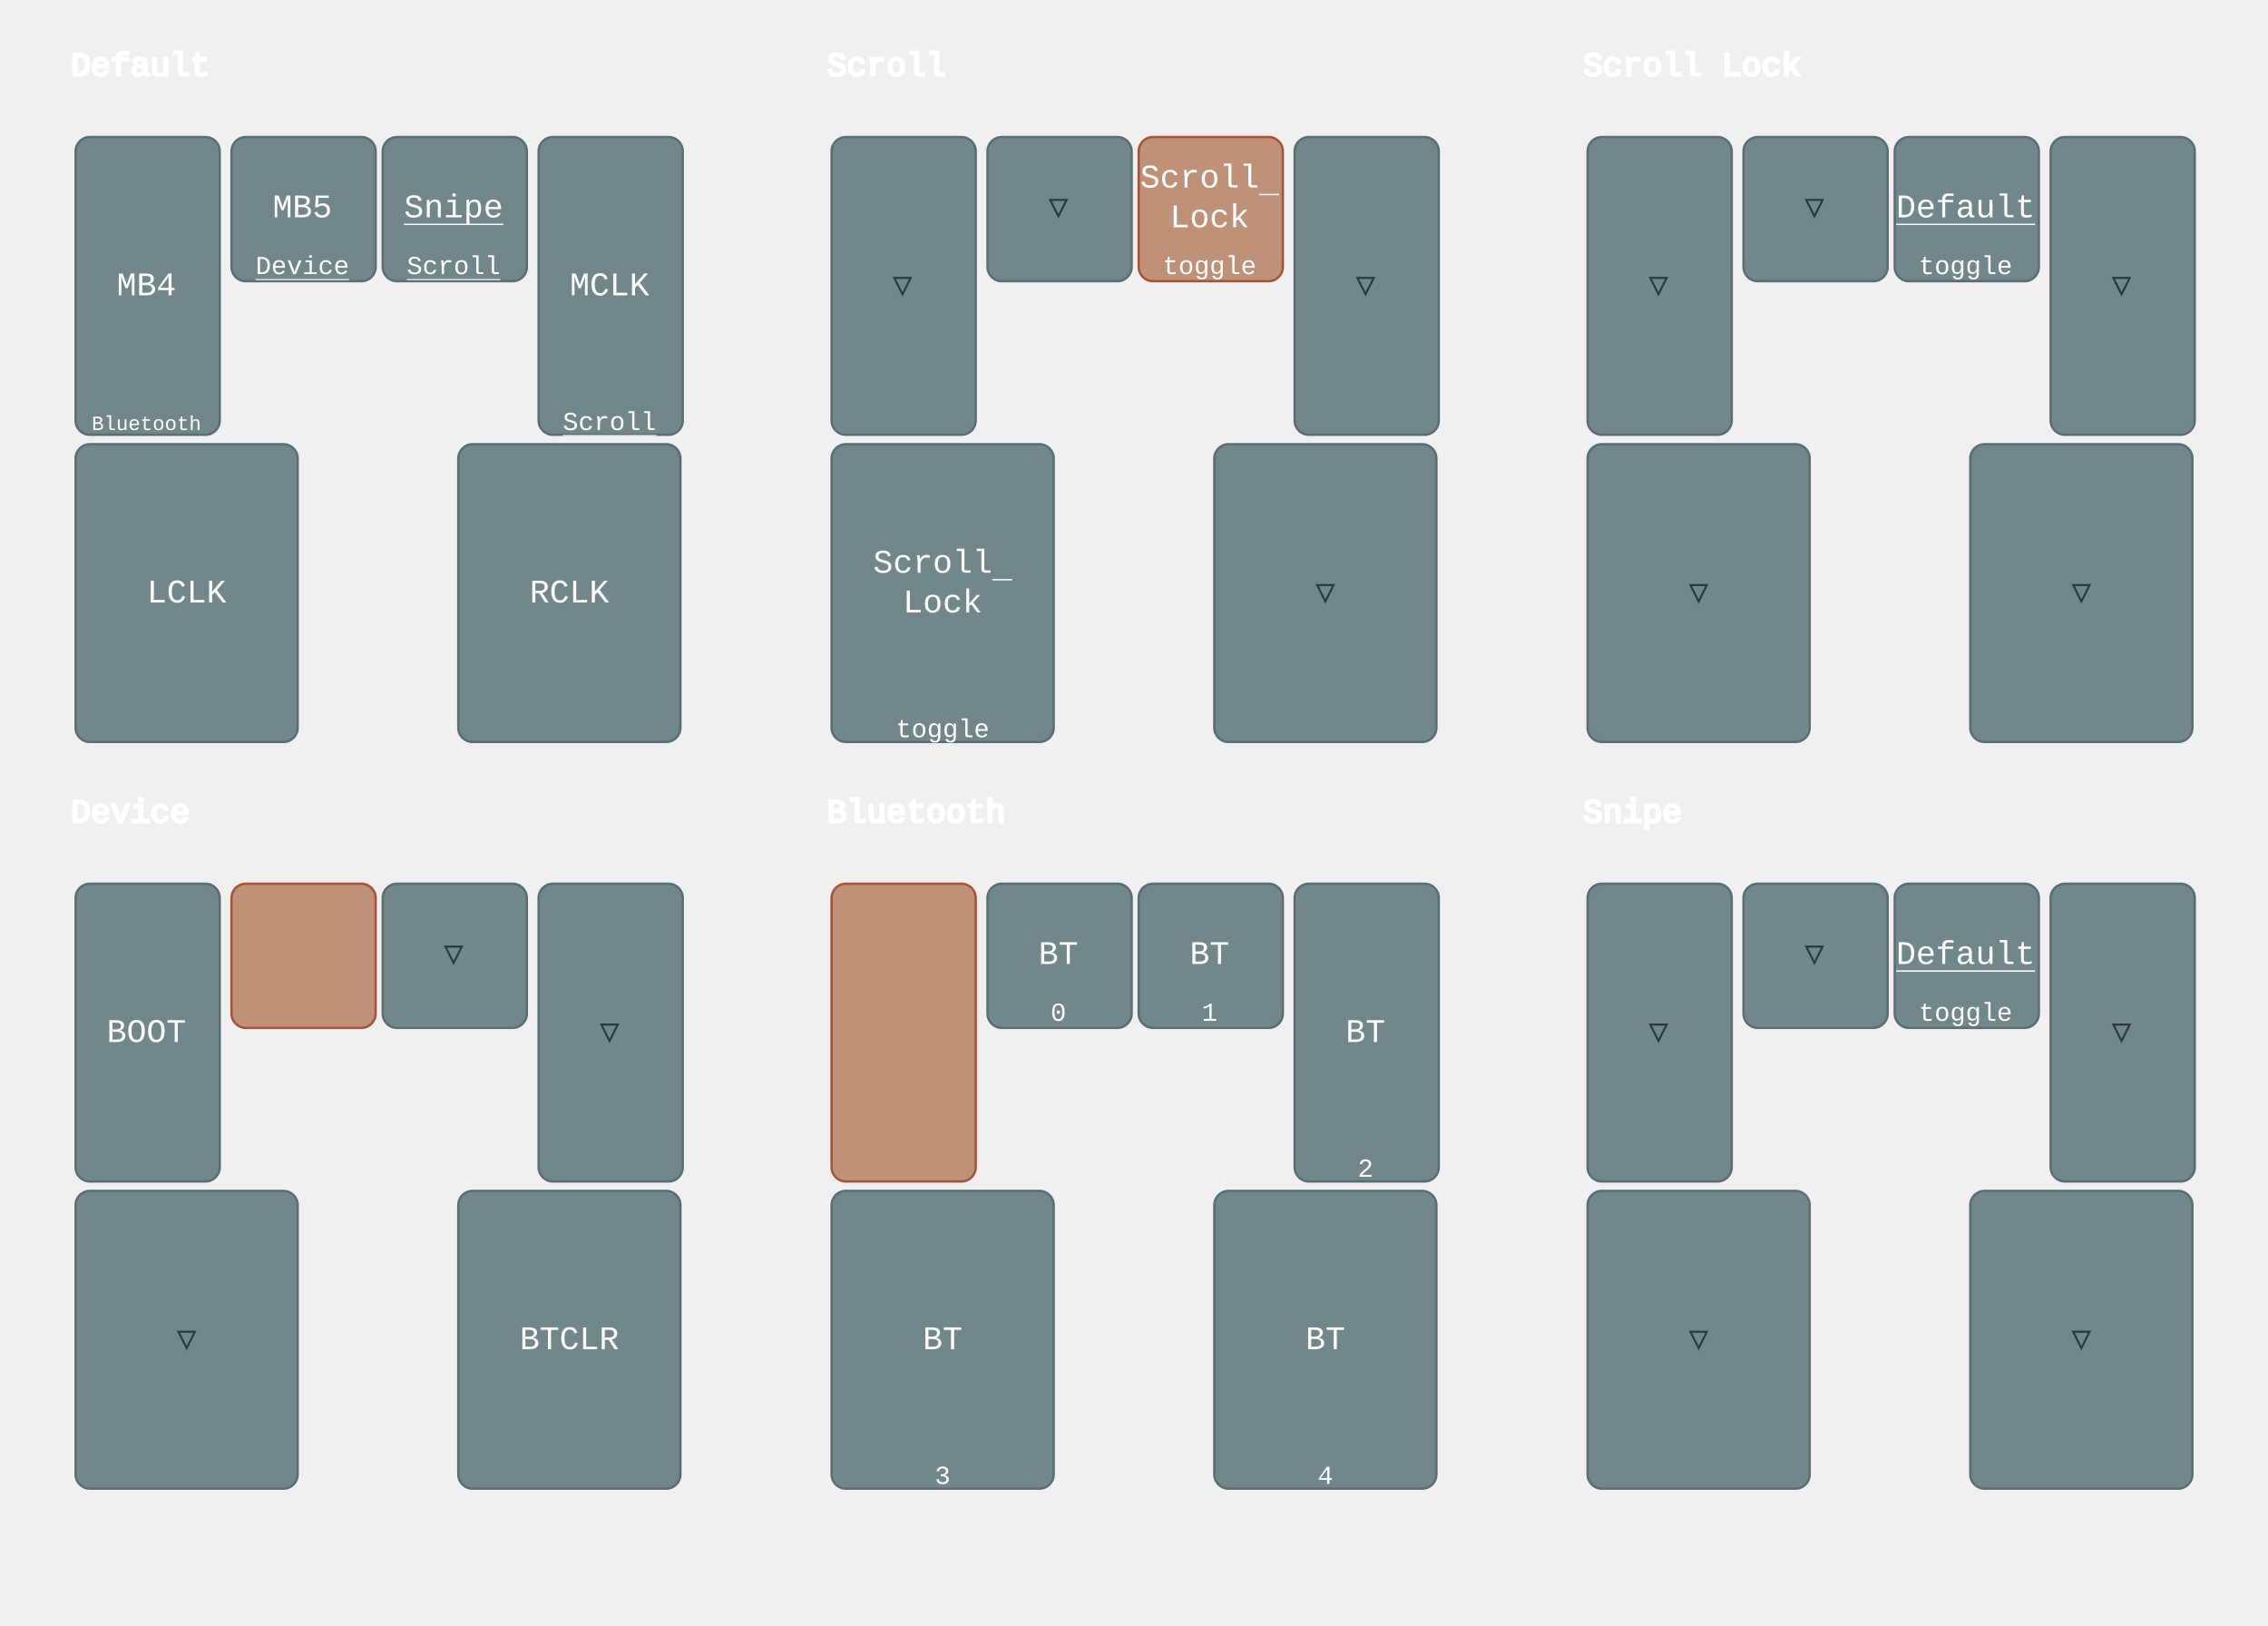
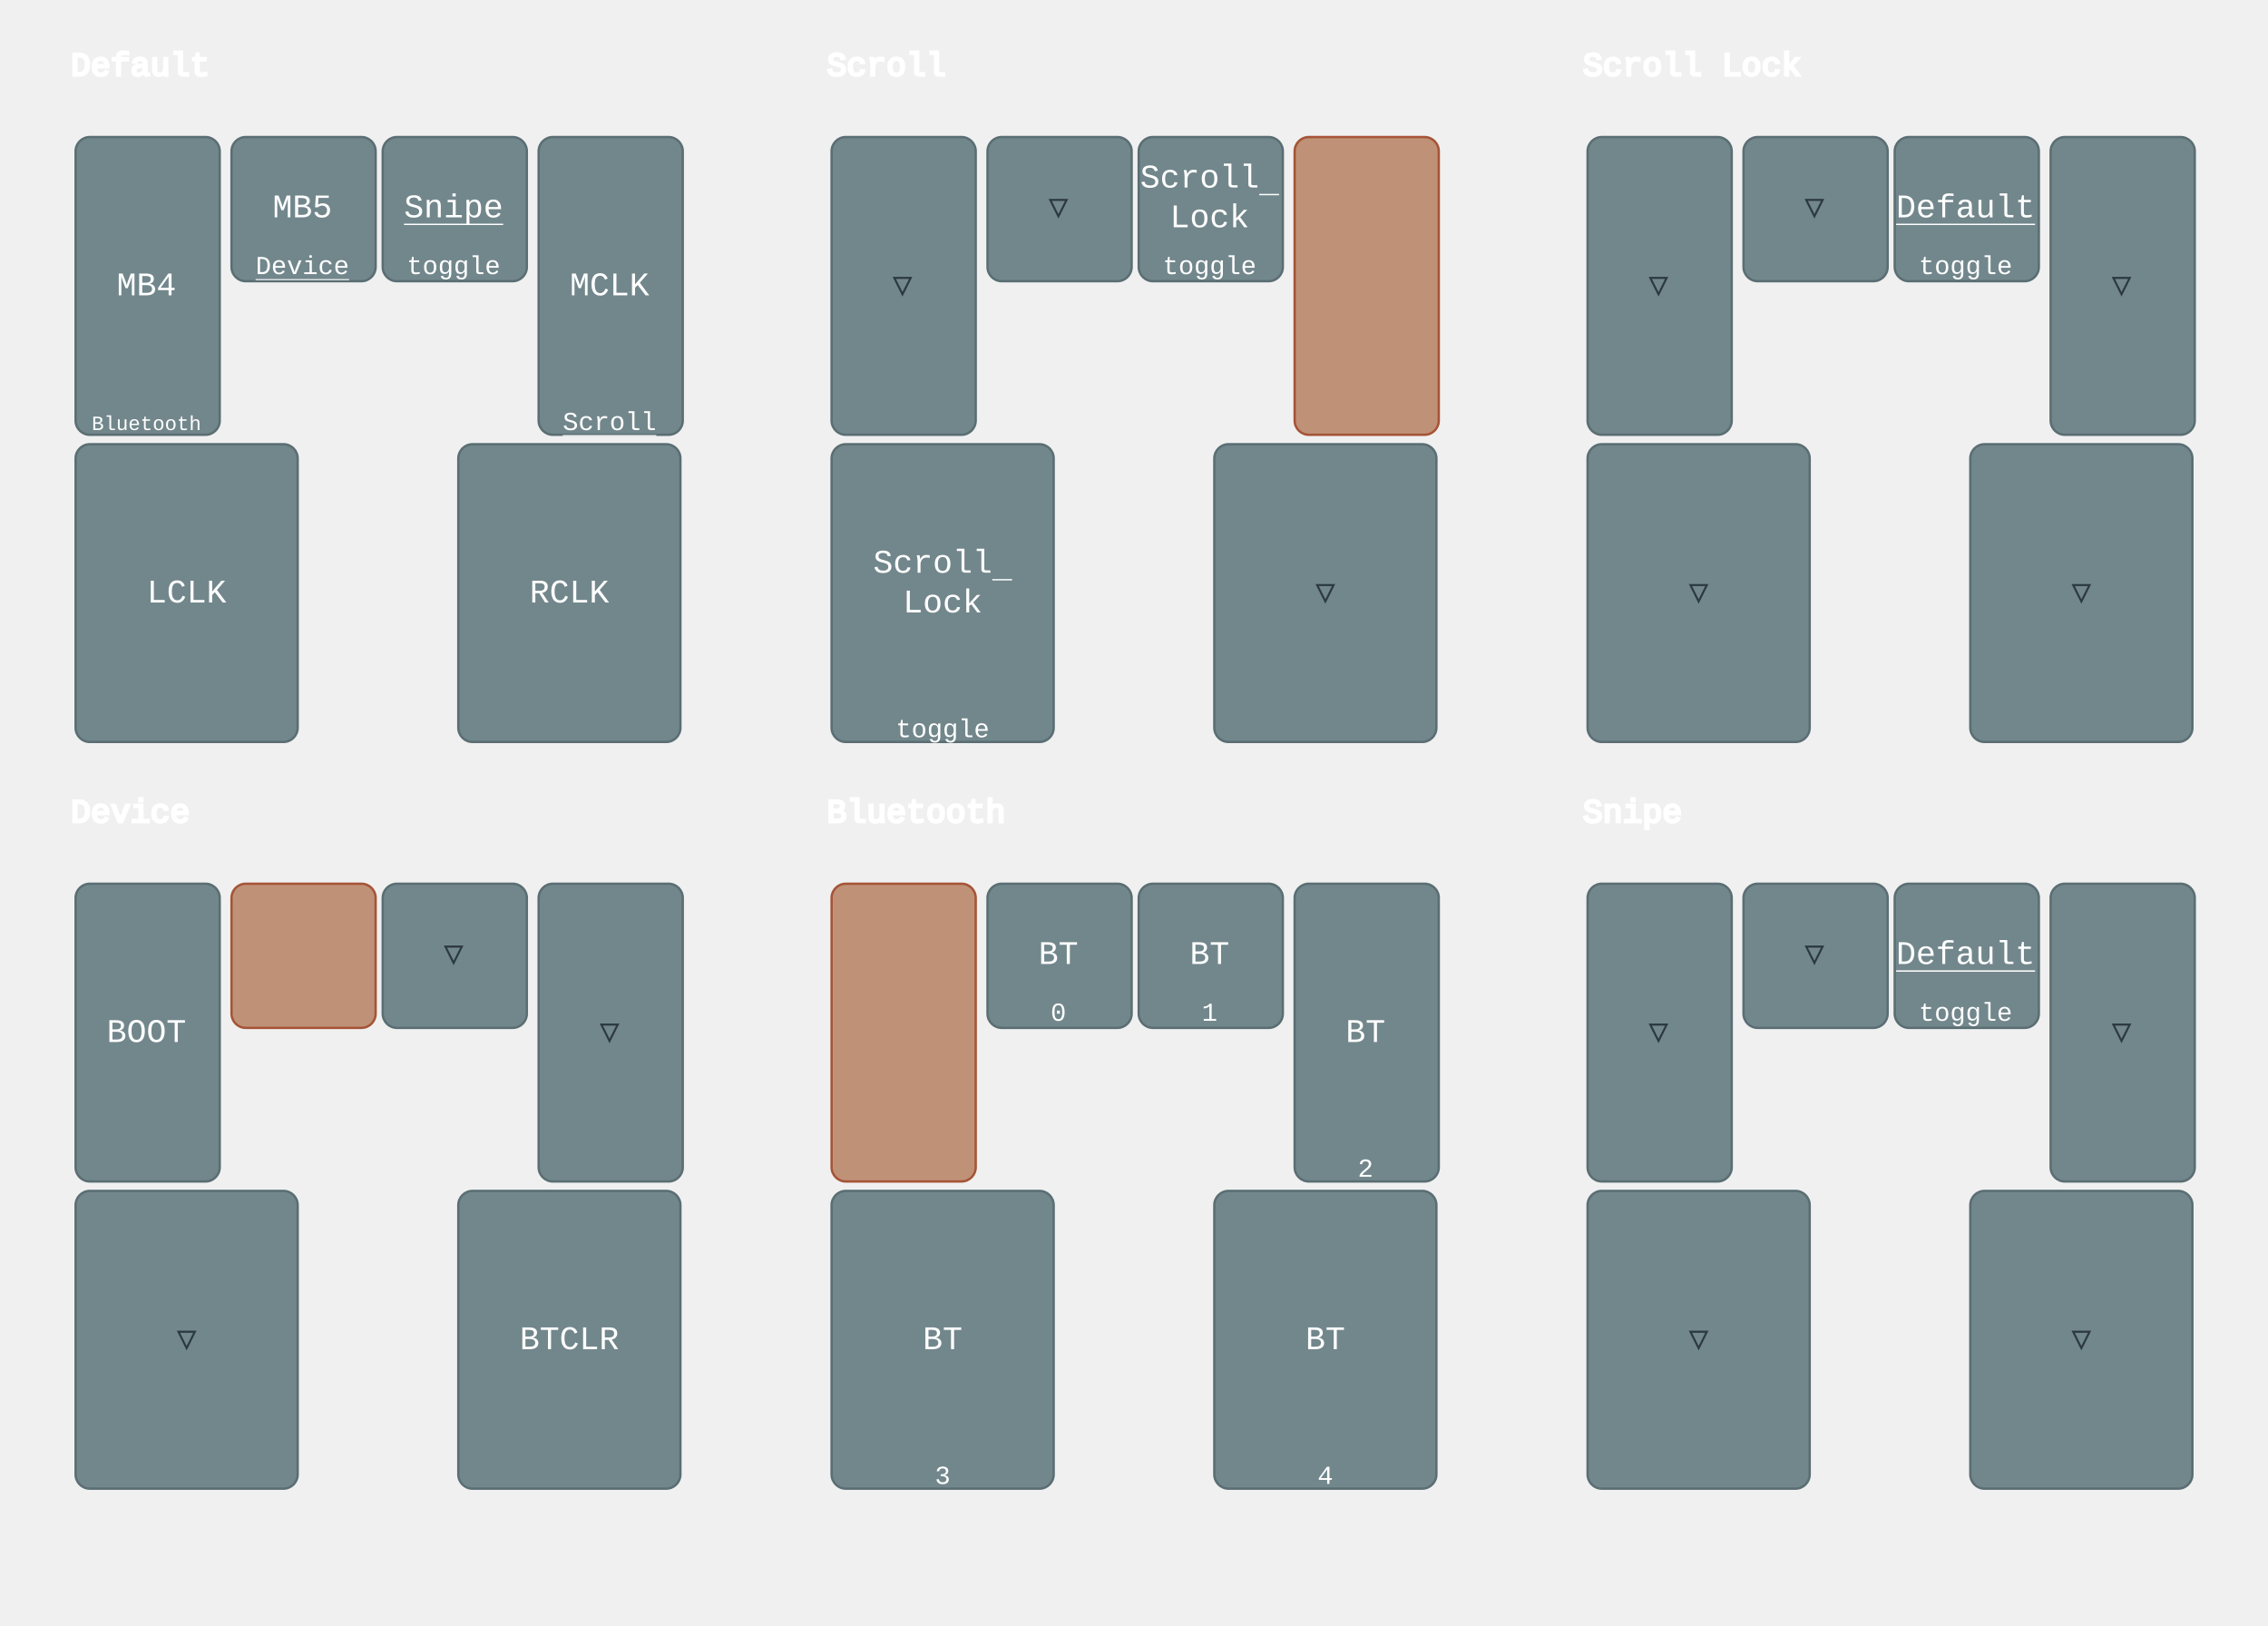
<svg xmlns="http://www.w3.org/2000/svg" width="960" height="688" viewBox="0 0 960 688" class="keymap">
  <style>svg path {
    fill: inherit;
}
svg.keymap {
    font-family: Menlo,SFMono-Regular,Consolas,Liberation Mono,monospace;
    font-size: 14px;
    font-kerning: normal;
    text-rendering: optimizeLegibility;
    fill: #FFF;
    background: #141F26;
}
rect.key {
    fill: #72878C;
    stroke: #5A6E73;
    stroke-width: 1;
}
rect.side {
    filter: brightness(90%);
}
rect.combo, rect.combo-separate {
    fill: #54929b;
    stroke: #007772;
}
rect.held, rect.combo.held {
    stroke: #A65437;
    fill: #BF9278;
}
rect.ghost, rect.combo.ghost {
    stroke-dasharray: 4, 4;
    stroke-width: 2;
}
text {
    text-anchor: middle;
    dominant-baseline: middle;
}
text.label {
    text-anchor: start;
    stroke: white;
    paint-order: stroke;
}
text.combo, text.hold, text.shifted, text.left, text.right, text.tl, text.tr, text.bl, text.br {
    font-size: 11px;
}
text.hold, text.bl, text.br {
    text-anchor: middle;
    dominant-baseline: auto;
}
text.shifted, text.tl, text.tr {
    text-anchor: middle;
    dominant-baseline: hanging;
}
text.left, text.tl, text.bl {
    text-anchor: start;
}
text.right, text.tr, text.br {
    text-anchor: end;
}
text.layer-activator {
    text-decoration: underline;
}
text.combo.hold, text.combo.shifted, text.combo.left, text.combo.right {
    font-size: 8px;
}
text.trans {
    fill: #2C3A40;
}
path.combo {
    stroke-width: 1;
    stroke: gray;
    fill: none;
}
.icon-tabler &gt; path {
    fill: inherit;
    stroke: inherit;
    stroke-width: 2;
}
.icon-tabler &gt; path[stroke="none"][fill="none"] {
    visibility: hidden;
}</style>
  <g transform="translate(30, 0)" class="layer-Default">
    <text x="0" y="28" class="label" id="Default">Default</text>
    <g transform="translate(0, 56)">
      <g transform="translate(32, 65)" class="key keypos-0">
        <rect rx="6" ry="6" x="-30" y="-63" width="61" height="126" class="key" />
        <text x="0" y="0" class="key tap">MB4</text>
        <a href="#Bluetooth">
          <text x="0" y="61" class="key hold layer-activator">
            <tspan style="font-size: 78%">Bluetooth</tspan>
          </text>
        </a>
      </g>
      <g transform="translate(98, 32)" class="key keypos-1">
        <rect rx="6" ry="6" x="-30" y="-30" width="61" height="61" class="key" />
        <text x="0" y="0" class="key tap">MB5</text>
        <a href="#Device">
          <text x="0" y="28" class="key hold layer-activator">Device</text>
        </a>
      </g>
      <g transform="translate(162, 32)" class="key keypos-2">
        <rect rx="6" ry="6" x="-30" y="-30" width="61" height="61" class="key" />
        <a href="#Snipe">
          <text x="0" y="0" class="key tap layer-activator">Snipe</text>
        </a>
-         <a href="#Scroll">
-           <text x="0" y="28" class="key hold layer-activator">Scroll</text>
-         </a>
+         <text x="0" y="28" class="key hold">toggle</text>
      </g>
      <g transform="translate(228, 65)" class="key keypos-3">
        <rect rx="6" ry="6" x="-30" y="-63" width="61" height="126" class="key" />
        <text x="0" y="0" class="key tap">MCLK</text>
        <a href="#Scroll">
          <text x="0" y="61" class="key hold layer-activator">Scroll</text>
        </a>
      </g>
      <g transform="translate(49, 195)" class="key keypos-4">
        <rect rx="6" ry="6" x="-47" y="-63" width="94" height="126" class="key" />
        <text x="0" y="0" class="key tap">LCLK</text>
      </g>
      <g transform="translate(211, 195)" class="key keypos-5">
        <rect rx="6" ry="6" x="-47" y="-63" width="94" height="126" class="key" />
        <text x="0" y="0" class="key tap">RCLK</text>
      </g>
    </g>
  </g>
  <g transform="translate(350, 0)" class="layer-Scroll">
    <text x="0" y="28" class="label" id="Scroll">Scroll</text>
    <g transform="translate(0, 56)">
      <g transform="translate(32, 65)" class="key trans keypos-0">
        <rect rx="6" ry="6" x="-30" y="-63" width="61" height="126" class="key trans" />
        <text x="0" y="0" class="key trans tap">▽</text>
      </g>
      <g transform="translate(98, 32)" class="key trans keypos-1">
        <rect rx="6" ry="6" x="-30" y="-30" width="61" height="61" class="key trans" />
        <text x="0" y="0" class="key trans tap">▽</text>
      </g>
-       <g transform="translate(162, 32)" class="key held keypos-2">
-         <rect rx="6" ry="6" x="-30" y="-30" width="61" height="61" class="key held" />
-         <a href="#Scroll-Lock">
-           <text x="0" y="0" class="key held tap layer-activator">
-             <tspan x="0" dy="-0.9em">Scroll</tspan>
-             <tspan x="0" dy="1.2em">Lock</tspan>
-           </text>
-         </a>
-         <text x="0" y="28" class="key held hold">toggle</text>
-       </g>
-       <g transform="translate(228, 65)" class="key trans keypos-3">
-         <rect rx="6" ry="6" x="-30" y="-63" width="61" height="126" class="key trans" />
-         <text x="0" y="0" class="key trans tap">▽</text>
-       </g>
-       <g transform="translate(49, 195)" class="key keypos-4">
-         <rect rx="6" ry="6" x="-47" y="-63" width="94" height="126" class="key" />
+       <g transform="translate(162, 32)" class="key keypos-2">
+         <rect rx="6" ry="6" x="-30" y="-30" width="61" height="61" class="key" />
        <a href="#Scroll-Lock">
          <text x="0" y="0" class="key tap layer-activator">
            <tspan x="0" dy="-0.9em">Scroll</tspan>
            <tspan x="0" dy="1.2em">Lock</tspan>
          </text>
        </a>
+         <text x="0" y="28" class="key hold">toggle</text>
+       </g>
+       <g transform="translate(228, 65)" class="key held keypos-3">
+         <rect rx="6" ry="6" x="-30" y="-63" width="61" height="126" class="key held" />
+       </g>
+       <g transform="translate(49, 195)" class="key keypos-4">
+         <rect rx="6" ry="6" x="-47" y="-63" width="94" height="126" class="key" />
+         <a href="#Scroll-Lock">
+           <text x="0" y="0" class="key tap layer-activator">
+             <tspan x="0" dy="-0.9em">Scroll</tspan>
+             <tspan x="0" dy="1.2em">Lock</tspan>
+           </text>
+         </a>
        <text x="0" y="61" class="key hold">toggle</text>
      </g>
      <g transform="translate(211, 195)" class="key trans keypos-5">
        <rect rx="6" ry="6" x="-47" y="-63" width="94" height="126" class="key trans" />
        <text x="0" y="0" class="key trans tap">▽</text>
      </g>
    </g>
  </g>
  <g transform="translate(670, 0)" class="layer-Scroll Lock">
    <text x="0" y="28" class="label" id="Scroll-Lock">Scroll Lock</text>
    <g transform="translate(0, 56)">
      <g transform="translate(32, 65)" class="key trans keypos-0">
        <rect rx="6" ry="6" x="-30" y="-63" width="61" height="126" class="key trans" />
        <text x="0" y="0" class="key trans tap">▽</text>
      </g>
      <g transform="translate(98, 32)" class="key trans keypos-1">
        <rect rx="6" ry="6" x="-30" y="-30" width="61" height="61" class="key trans" />
        <text x="0" y="0" class="key trans tap">▽</text>
      </g>
      <g transform="translate(162, 32)" class="key keypos-2">
        <rect rx="6" ry="6" x="-30" y="-30" width="61" height="61" class="key" />
        <a href="#Default">
          <text x="0" y="0" class="key tap layer-activator">Default</text>
        </a>
        <text x="0" y="28" class="key hold">toggle</text>
      </g>
      <g transform="translate(228, 65)" class="key trans keypos-3">
        <rect rx="6" ry="6" x="-30" y="-63" width="61" height="126" class="key trans" />
        <text x="0" y="0" class="key trans tap">▽</text>
      </g>
      <g transform="translate(49, 195)" class="key trans keypos-4">
        <rect rx="6" ry="6" x="-47" y="-63" width="94" height="126" class="key trans" />
        <text x="0" y="0" class="key trans tap">▽</text>
      </g>
      <g transform="translate(211, 195)" class="key trans keypos-5">
        <rect rx="6" ry="6" x="-47" y="-63" width="94" height="126" class="key trans" />
        <text x="0" y="0" class="key trans tap">▽</text>
      </g>
    </g>
  </g>
  <g transform="translate(30, 316)" class="layer-Device">
    <text x="0" y="28" class="label" id="Device">Device</text>
    <g transform="translate(0, 56)">
      <g transform="translate(32, 65)" class="key keypos-0">
        <rect rx="6" ry="6" x="-30" y="-63" width="61" height="126" class="key" />
        <text x="0" y="0" class="key tap">BOOT</text>
      </g>
      <g transform="translate(98, 32)" class="key held keypos-1">
        <rect rx="6" ry="6" x="-30" y="-30" width="61" height="61" class="key held" />
      </g>
      <g transform="translate(162, 32)" class="key trans keypos-2">
        <rect rx="6" ry="6" x="-30" y="-30" width="61" height="61" class="key trans" />
        <text x="0" y="0" class="key trans tap">▽</text>
      </g>
      <g transform="translate(228, 65)" class="key trans keypos-3">
        <rect rx="6" ry="6" x="-30" y="-63" width="61" height="126" class="key trans" />
        <text x="0" y="0" class="key trans tap">▽</text>
      </g>
      <g transform="translate(49, 195)" class="key trans keypos-4">
        <rect rx="6" ry="6" x="-47" y="-63" width="94" height="126" class="key trans" />
        <text x="0" y="0" class="key trans tap">▽</text>
      </g>
      <g transform="translate(211, 195)" class="key keypos-5">
        <rect rx="6" ry="6" x="-47" y="-63" width="94" height="126" class="key" />
        <text x="0" y="0" class="key tap">BTCLR</text>
      </g>
    </g>
  </g>
  <g transform="translate(350, 316)" class="layer-Bluetooth">
    <text x="0" y="28" class="label" id="Bluetooth">Bluetooth</text>
    <g transform="translate(0, 56)">
      <g transform="translate(32, 65)" class="key held keypos-0">
        <rect rx="6" ry="6" x="-30" y="-63" width="61" height="126" class="key held" />
      </g>
      <g transform="translate(98, 32)" class="key keypos-1">
        <rect rx="6" ry="6" x="-30" y="-30" width="61" height="61" class="key" />
        <text x="0" y="0" class="key tap">BT</text>
        <text x="0" y="28" class="key hold">0</text>
      </g>
      <g transform="translate(162, 32)" class="key keypos-2">
        <rect rx="6" ry="6" x="-30" y="-30" width="61" height="61" class="key" />
        <text x="0" y="0" class="key tap">BT</text>
        <text x="0" y="28" class="key hold">1</text>
      </g>
      <g transform="translate(228, 65)" class="key keypos-3">
        <rect rx="6" ry="6" x="-30" y="-63" width="61" height="126" class="key" />
        <text x="0" y="0" class="key tap">BT</text>
        <text x="0" y="61" class="key hold">2</text>
      </g>
      <g transform="translate(49, 195)" class="key keypos-4">
        <rect rx="6" ry="6" x="-47" y="-63" width="94" height="126" class="key" />
        <text x="0" y="0" class="key tap">BT</text>
        <text x="0" y="61" class="key hold">3</text>
      </g>
      <g transform="translate(211, 195)" class="key keypos-5">
        <rect rx="6" ry="6" x="-47" y="-63" width="94" height="126" class="key" />
        <text x="0" y="0" class="key tap">BT</text>
        <text x="0" y="61" class="key hold">4</text>
      </g>
    </g>
  </g>
  <g transform="translate(670, 316)" class="layer-Snipe">
    <text x="0" y="28" class="label" id="Snipe">Snipe</text>
    <g transform="translate(0, 56)">
      <g transform="translate(32, 65)" class="key trans keypos-0">
        <rect rx="6" ry="6" x="-30" y="-63" width="61" height="126" class="key trans" />
        <text x="0" y="0" class="key trans tap">▽</text>
      </g>
      <g transform="translate(98, 32)" class="key trans keypos-1">
        <rect rx="6" ry="6" x="-30" y="-30" width="61" height="61" class="key trans" />
        <text x="0" y="0" class="key trans tap">▽</text>
      </g>
      <g transform="translate(162, 32)" class="key keypos-2">
        <rect rx="6" ry="6" x="-30" y="-30" width="61" height="61" class="key" />
        <a href="#Default">
          <text x="0" y="0" class="key tap layer-activator">Default</text>
        </a>
        <text x="0" y="28" class="key hold">toggle</text>
      </g>
      <g transform="translate(228, 65)" class="key trans keypos-3">
        <rect rx="6" ry="6" x="-30" y="-63" width="61" height="126" class="key trans" />
        <text x="0" y="0" class="key trans tap">▽</text>
      </g>
      <g transform="translate(49, 195)" class="key trans keypos-4">
        <rect rx="6" ry="6" x="-47" y="-63" width="94" height="126" class="key trans" />
        <text x="0" y="0" class="key trans tap">▽</text>
      </g>
      <g transform="translate(211, 195)" class="key trans keypos-5">
        <rect rx="6" ry="6" x="-47" y="-63" width="94" height="126" class="key trans" />
        <text x="0" y="0" class="key trans tap">▽</text>
      </g>
    </g>
  </g>
</svg>
